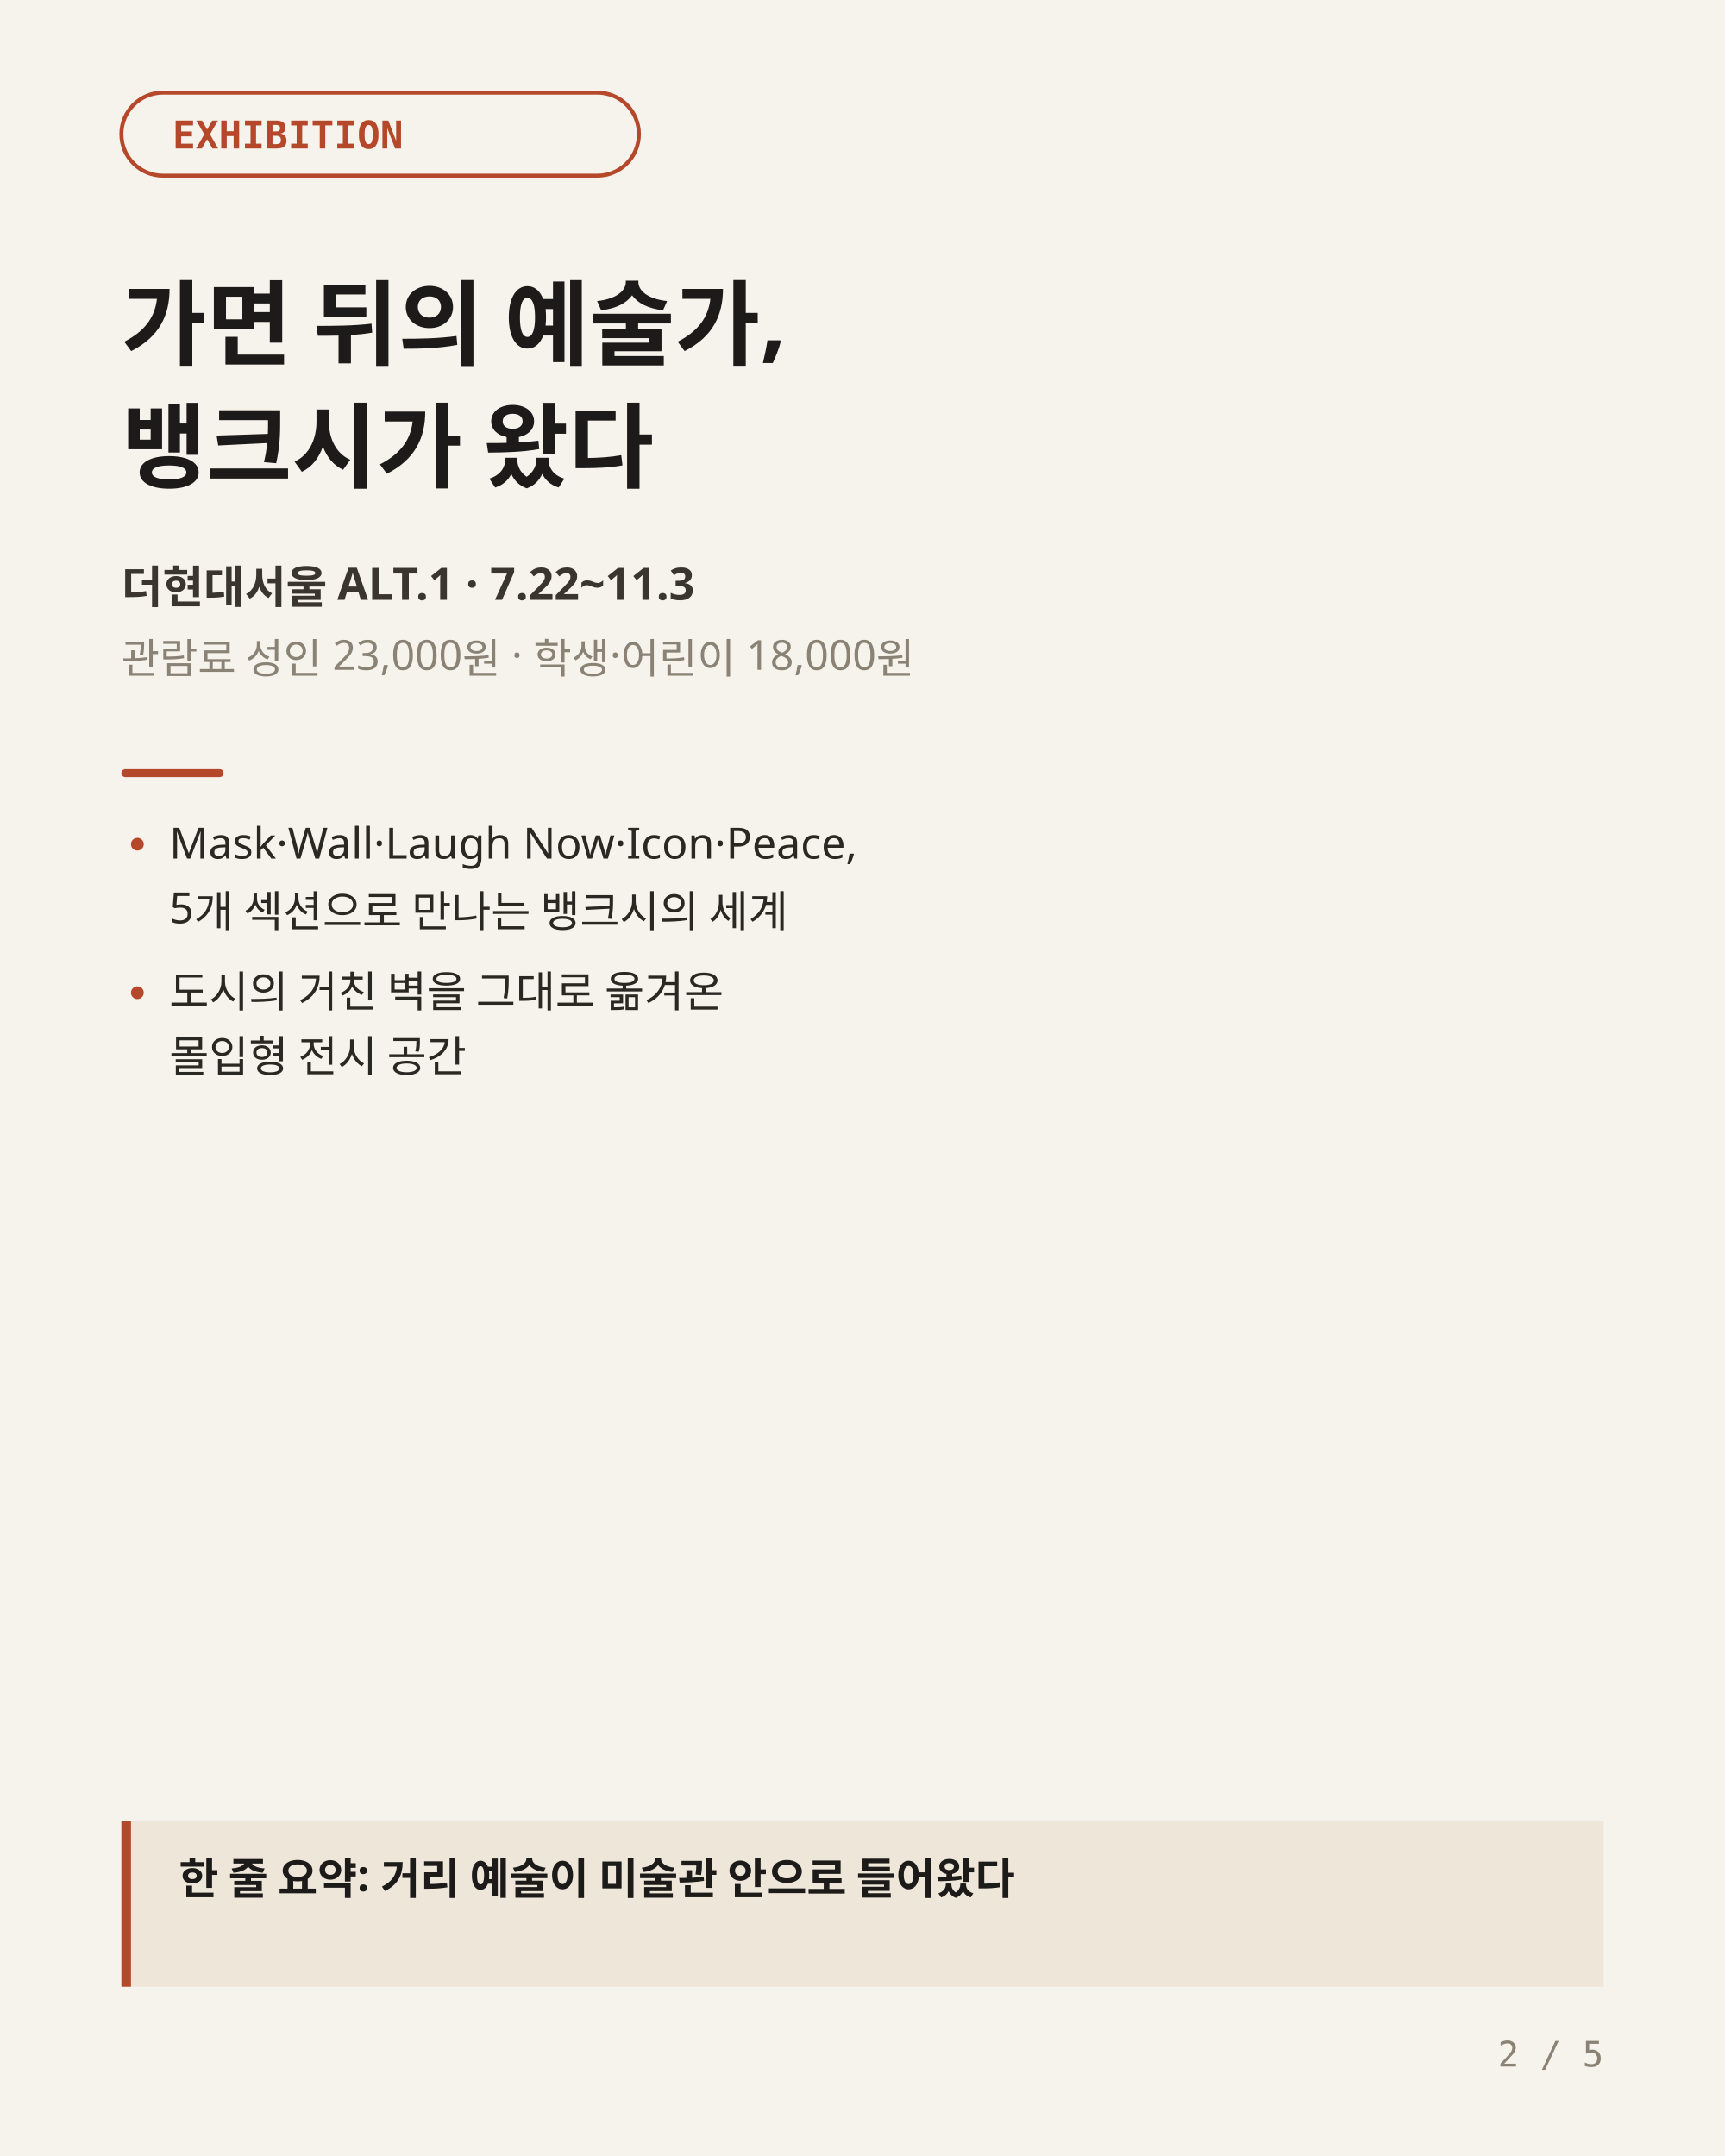
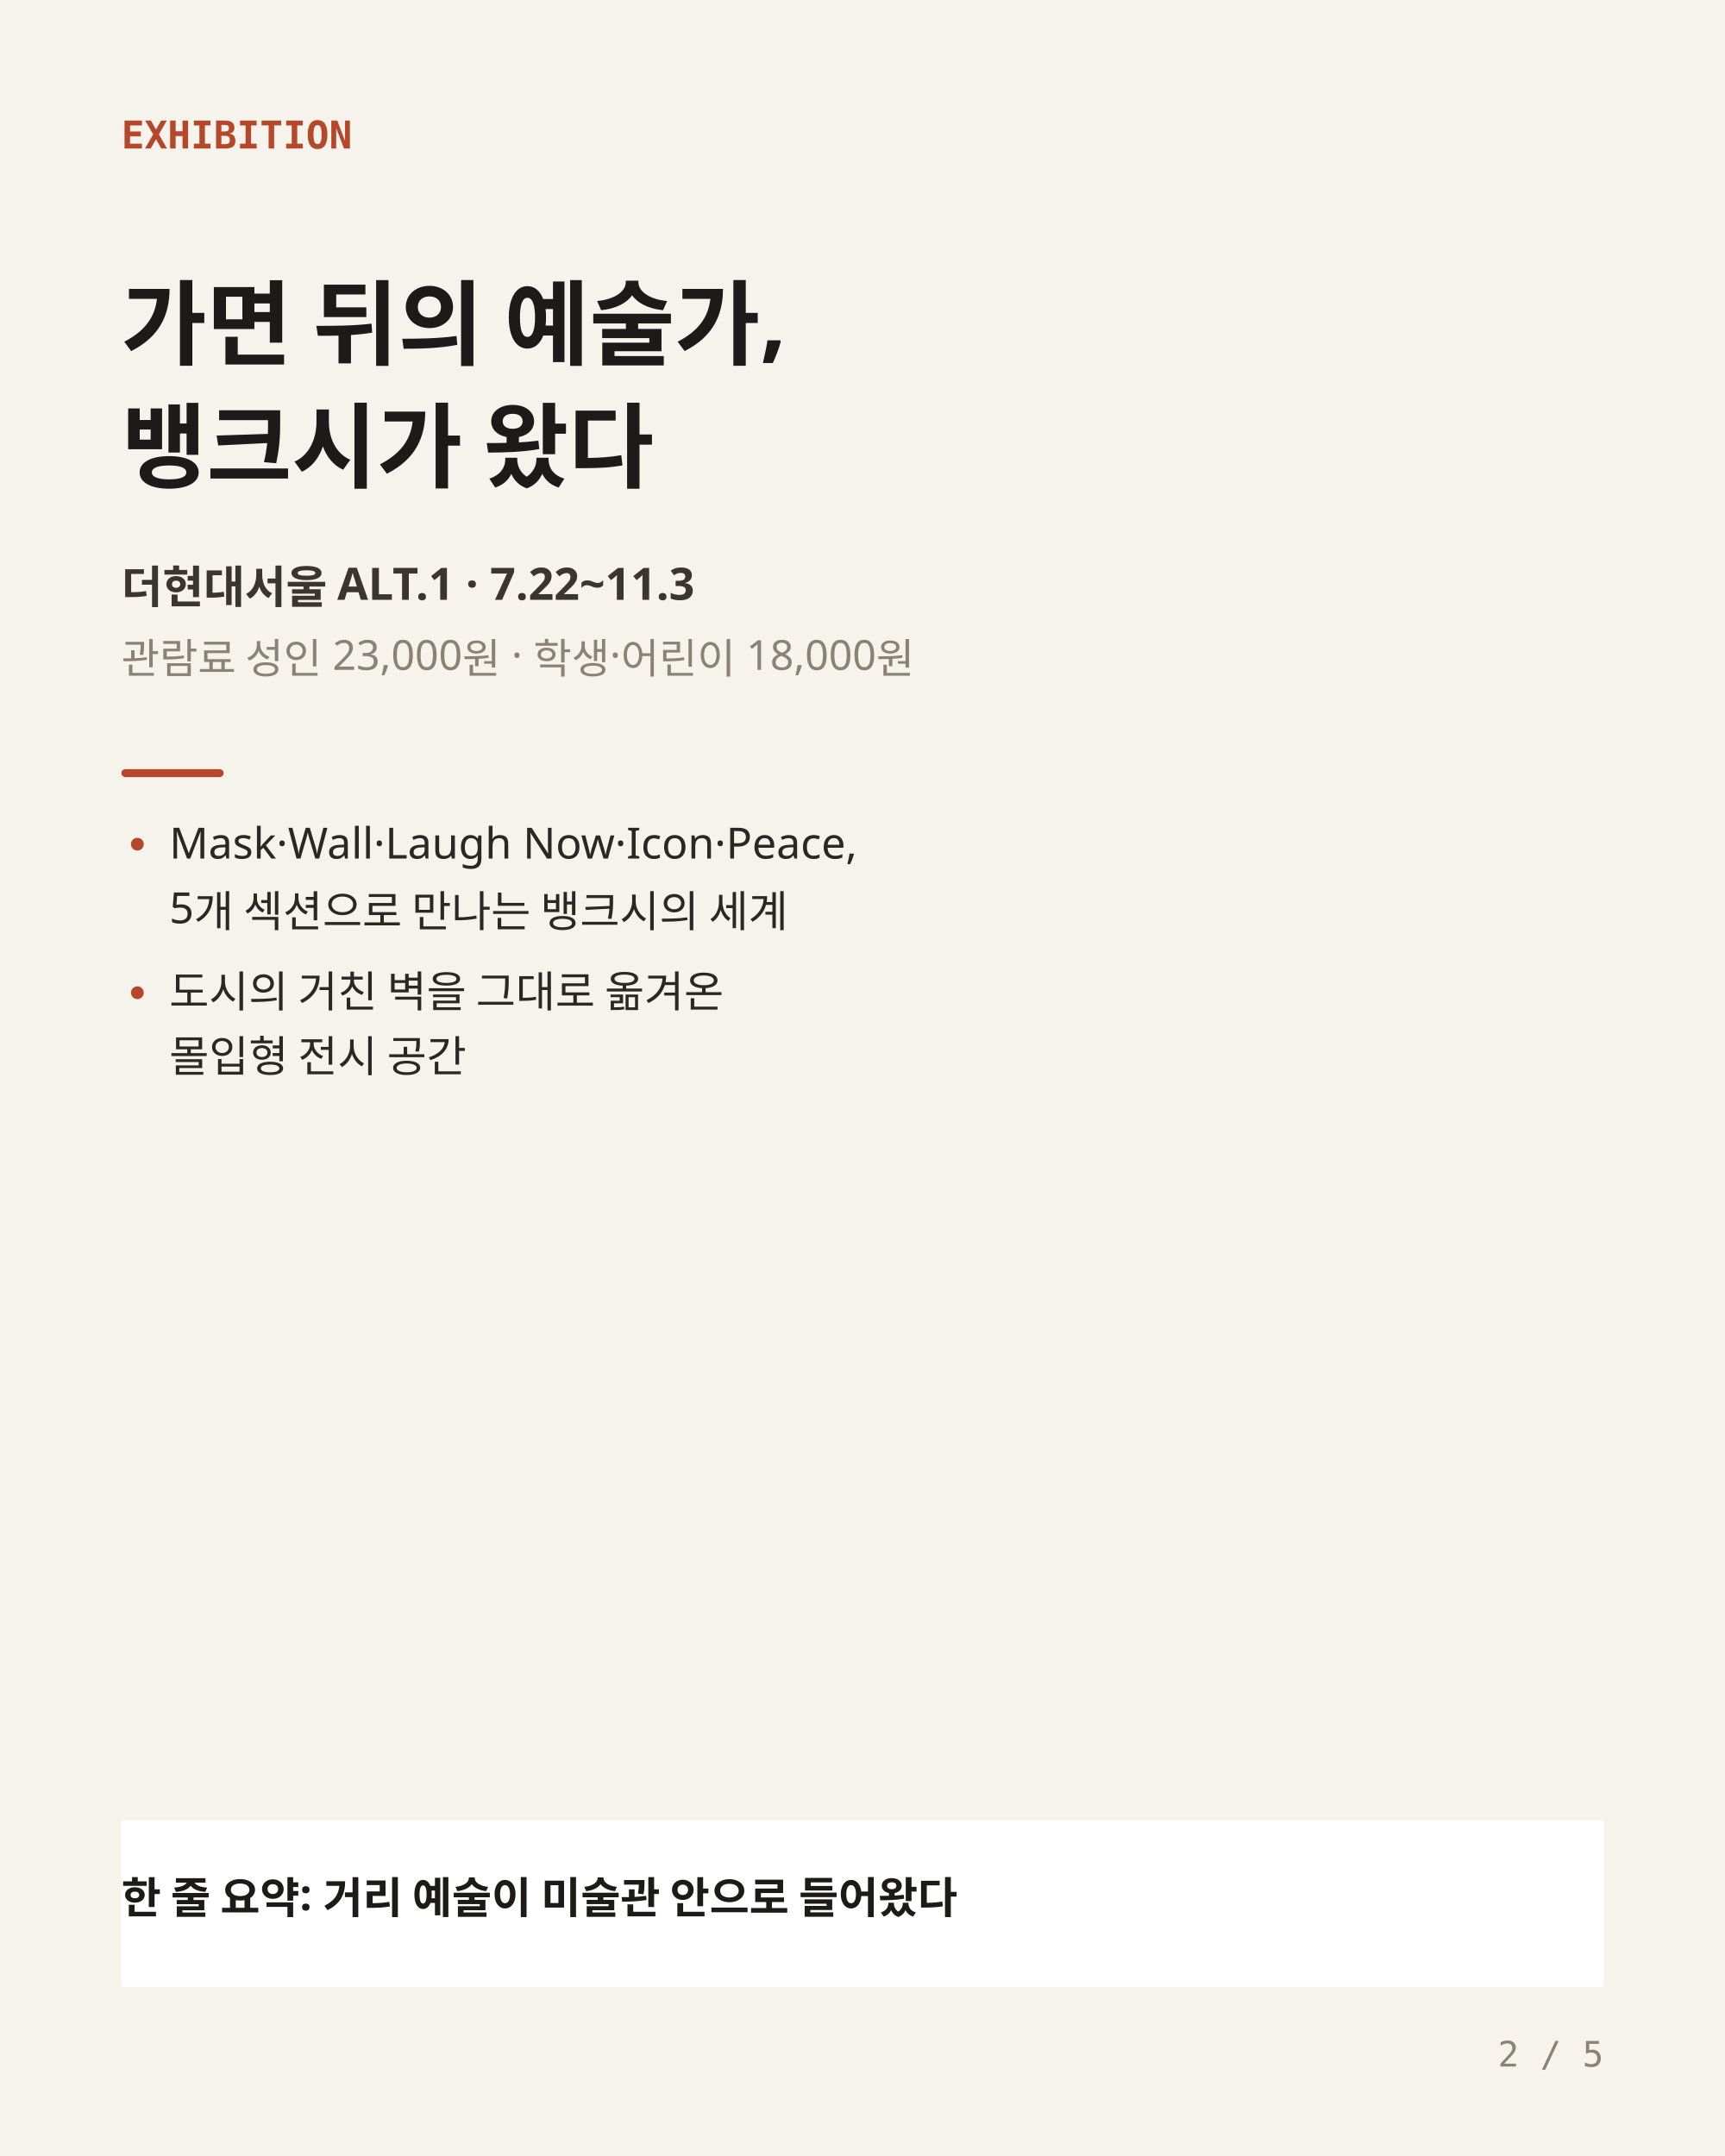
<svg xmlns="http://www.w3.org/2000/svg" width="1080" height="1350" viewBox="0 0 1080 1350">
  <rect width="1080" height="1350" fill="#F6F2EC" />
-   <rect x="76" y="58" width="324" height="52" rx="26" fill="none" stroke="#B5482A" stroke-width="2.5" />
-   <text x="108" y="93.0" font-size="24" font-weight="700" font-family="'Plex Mono','SFMono-Regular',monospace" fill="#B5482A">EXHIBITION</text>
+   <text x="76" y="93.0" font-size="24" font-weight="700" font-family="'Plex Mono','SFMono-Regular',monospace" fill="#B5482A">EXHIBITION</text>
  <text x="76" y="224.0" font-size="58" font-weight="800" font-family="'Pretendard','Apple SD Gothic Neo','Malgun Gothic',sans-serif" fill="#1C1B19">가면 뒤의 예술가,</text>
  <text x="76" y="300.8" font-size="58" font-weight="800" font-family="'Pretendard','Apple SD Gothic Neo','Malgun Gothic',sans-serif" fill="#1C1B19">뱅크시가 왔다</text>
  <text x="76" y="377.6" font-size="28" font-weight="600" font-family="'Pretendard','Apple SD Gothic Neo','Malgun Gothic',sans-serif" fill="#3A362F">더현대서울 ALT.1 · 7.22~11.3</text>
  <text x="76" y="421.6" font-size="26" font-weight="500" font-family="'Pretendard','Apple SD Gothic Neo','Malgun Gothic',sans-serif" fill="#8A8375">관람료 성인 23,000원 · 학생·어린이 18,000원</text>
  <rect x="76" y="481.6" width="64" height="5" rx="2.5" fill="#B5482A" />
  <circle cx="86" cy="528.6" r="4" fill="#B5482A" />
  <text x="106" y="537.6" font-size="27" font-weight="400" font-family="'Pretendard','Apple SD Gothic Neo','Malgun Gothic',sans-serif" fill="#2A2823">Mask·Wall·Laugh Now·Icon·Peace,</text>
  <text x="106" y="578.1" font-size="27" font-weight="400" font-family="'Pretendard','Apple SD Gothic Neo','Malgun Gothic',sans-serif" fill="#2A2823">5개 섹션으로 만나는 뱅크시의 세계</text>
  <circle cx="86" cy="621.6" r="4" fill="#B5482A" />
  <text x="106" y="630.6" font-size="27" font-weight="400" font-family="'Pretendard','Apple SD Gothic Neo','Malgun Gothic',sans-serif" fill="#2A2823">도시의 거친 벽을 그대로 옮겨온</text>
  <text x="106" y="671.1" font-size="27" font-weight="400" font-family="'Pretendard','Apple SD Gothic Neo','Malgun Gothic',sans-serif" fill="#2A2823">몰입형 전시 공간</text>
-   <rect x="76" y="1140" width="928" height="104" fill="#EDE6D9" />
-   <rect x="76" y="1140" width="6" height="104" fill="#B5482A" />
-   <text x="112" y="1186.0" font-size="27" font-weight="700" font-family="'Pretendard','Apple SD Gothic Neo','Malgun Gothic',sans-serif" fill="#1C1B19">한 줄 요약: 거리 예술이 미술관 안으로 들어왔다</text>
+   <rect x="76" y="1140" width="928" height="104" fill="#FFFFFF" />
+   <text x="76" y="1198.0" font-size="27" font-weight="700" font-family="'Pretendard','Apple SD Gothic Neo','Malgun Gothic',sans-serif" fill="#1C1B19">한 줄 요약: 거리 예술이 미술관 안으로 들어왔다</text>
  <text text-anchor="end" x="1004" y="1294.0" font-size="22" font-weight="500" font-family="'Plex Mono','SFMono-Regular',monospace" fill="#8A8375">2 / 5</text>
</svg>
